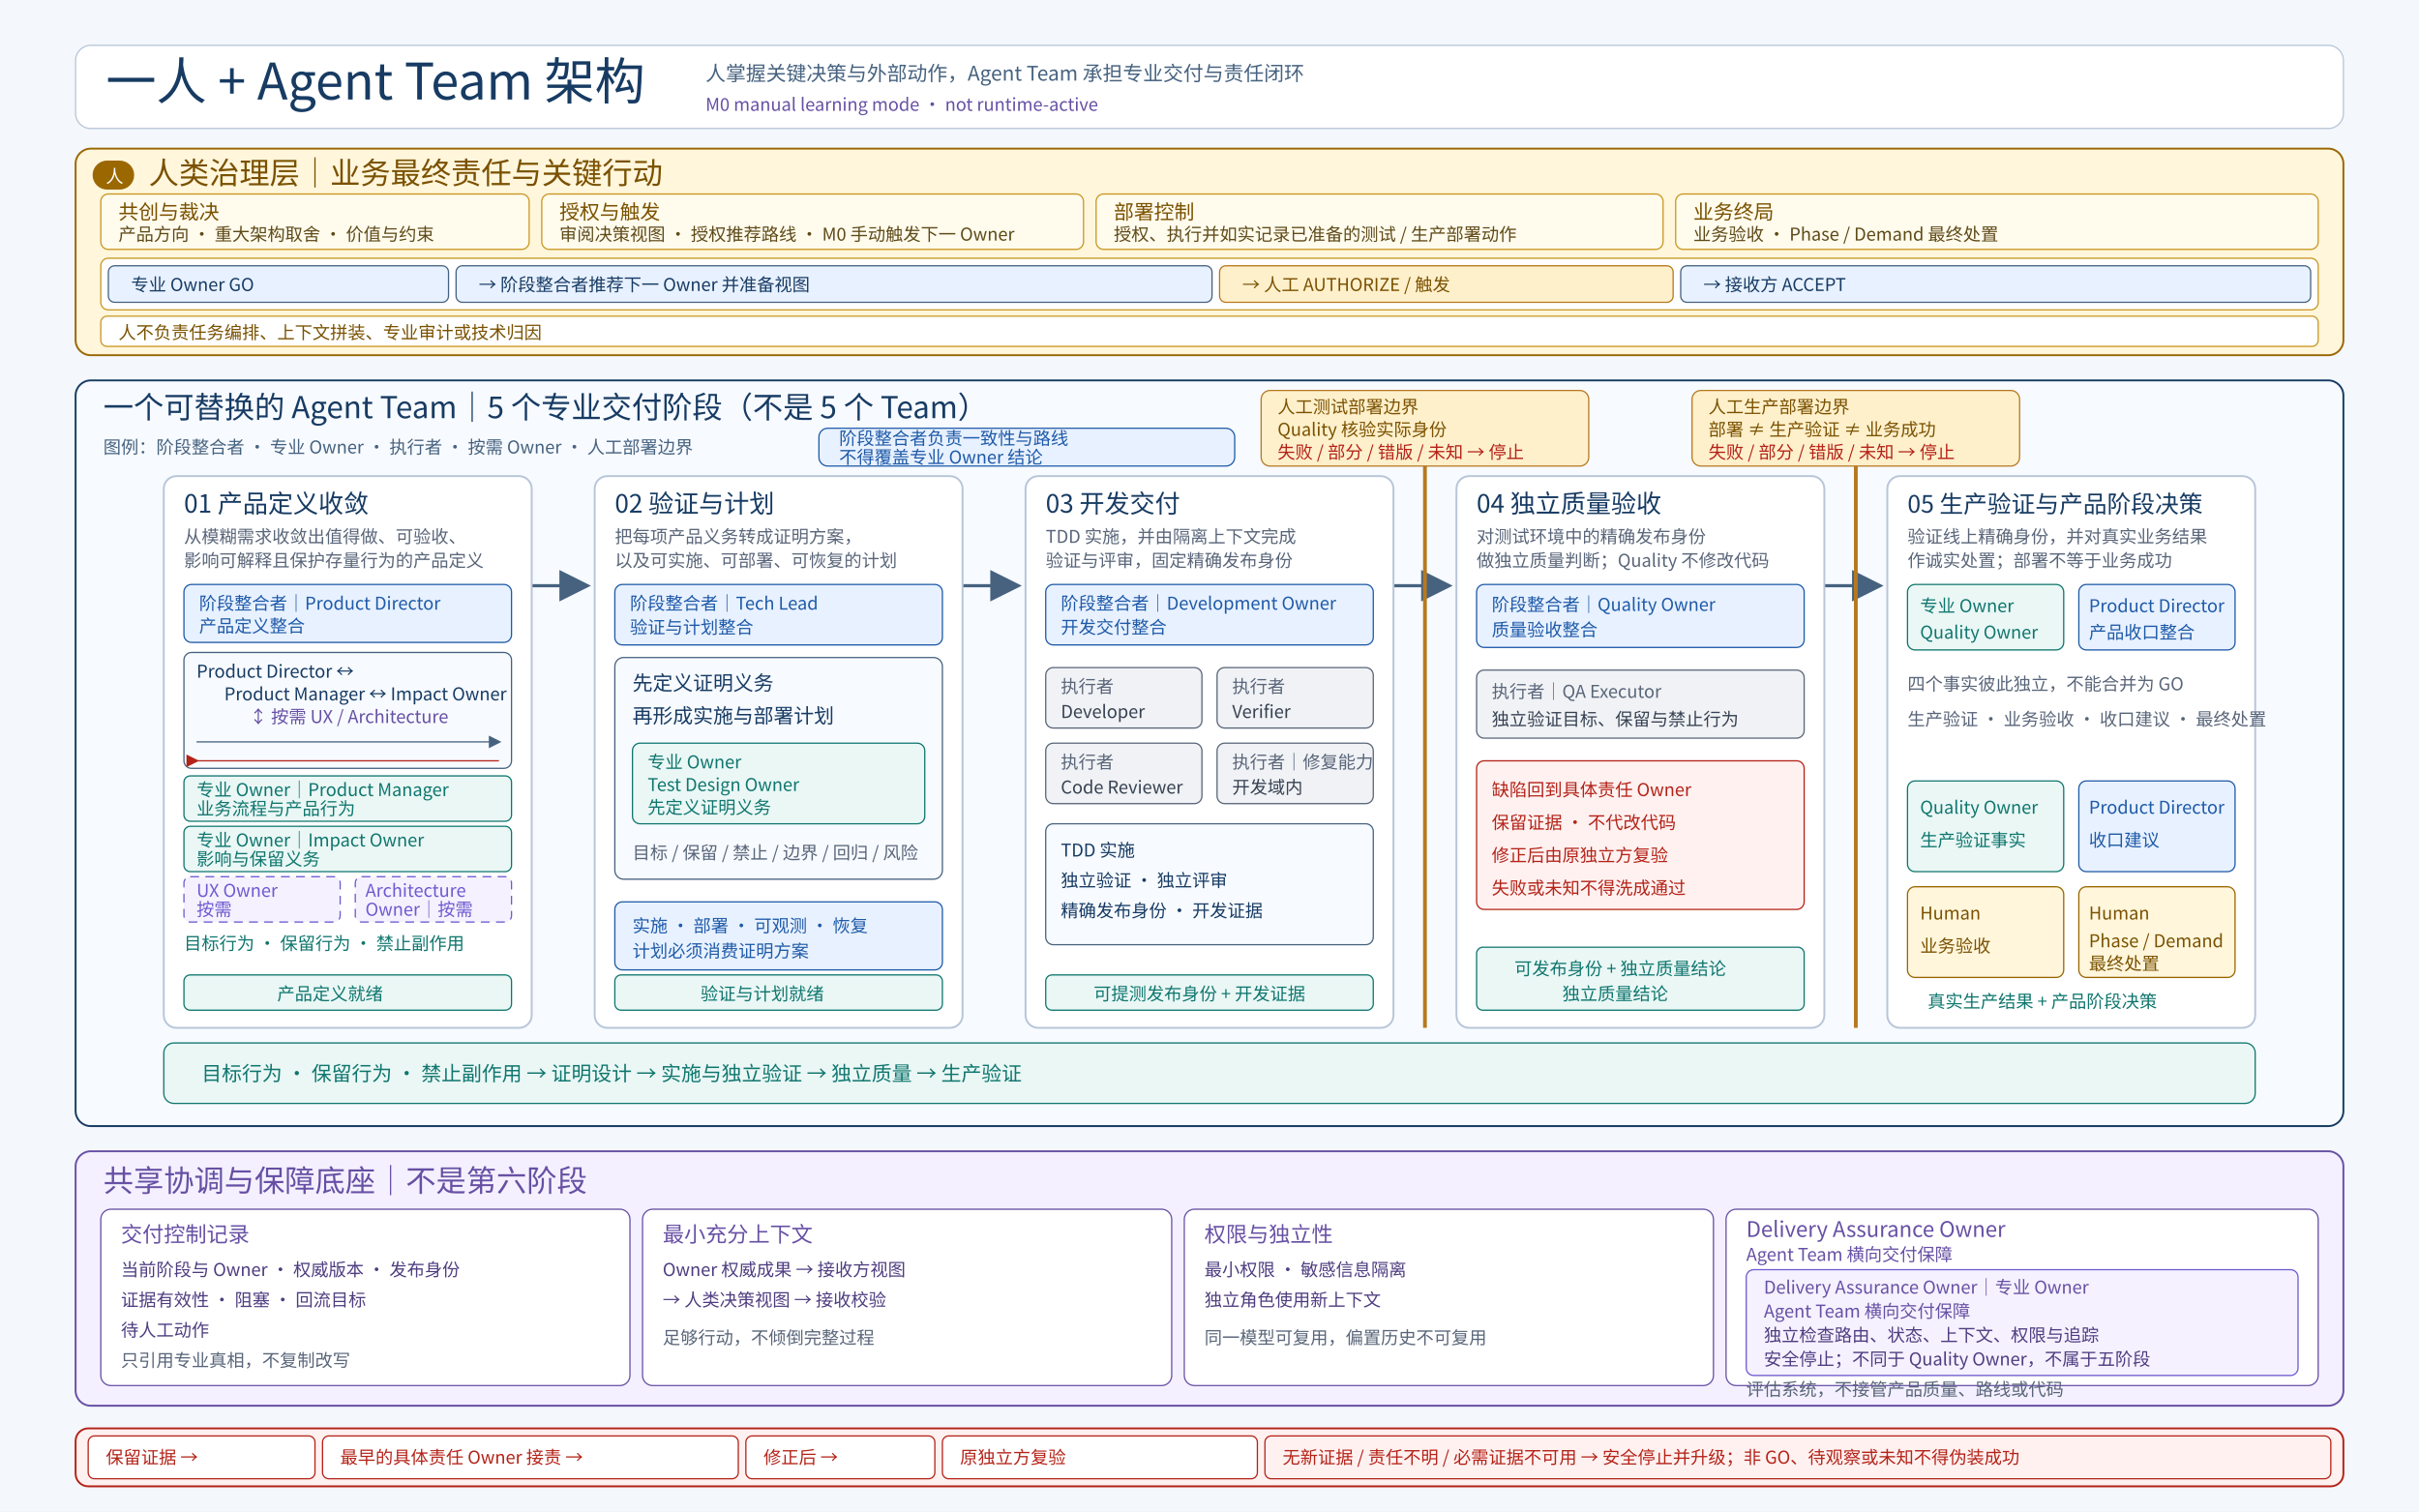
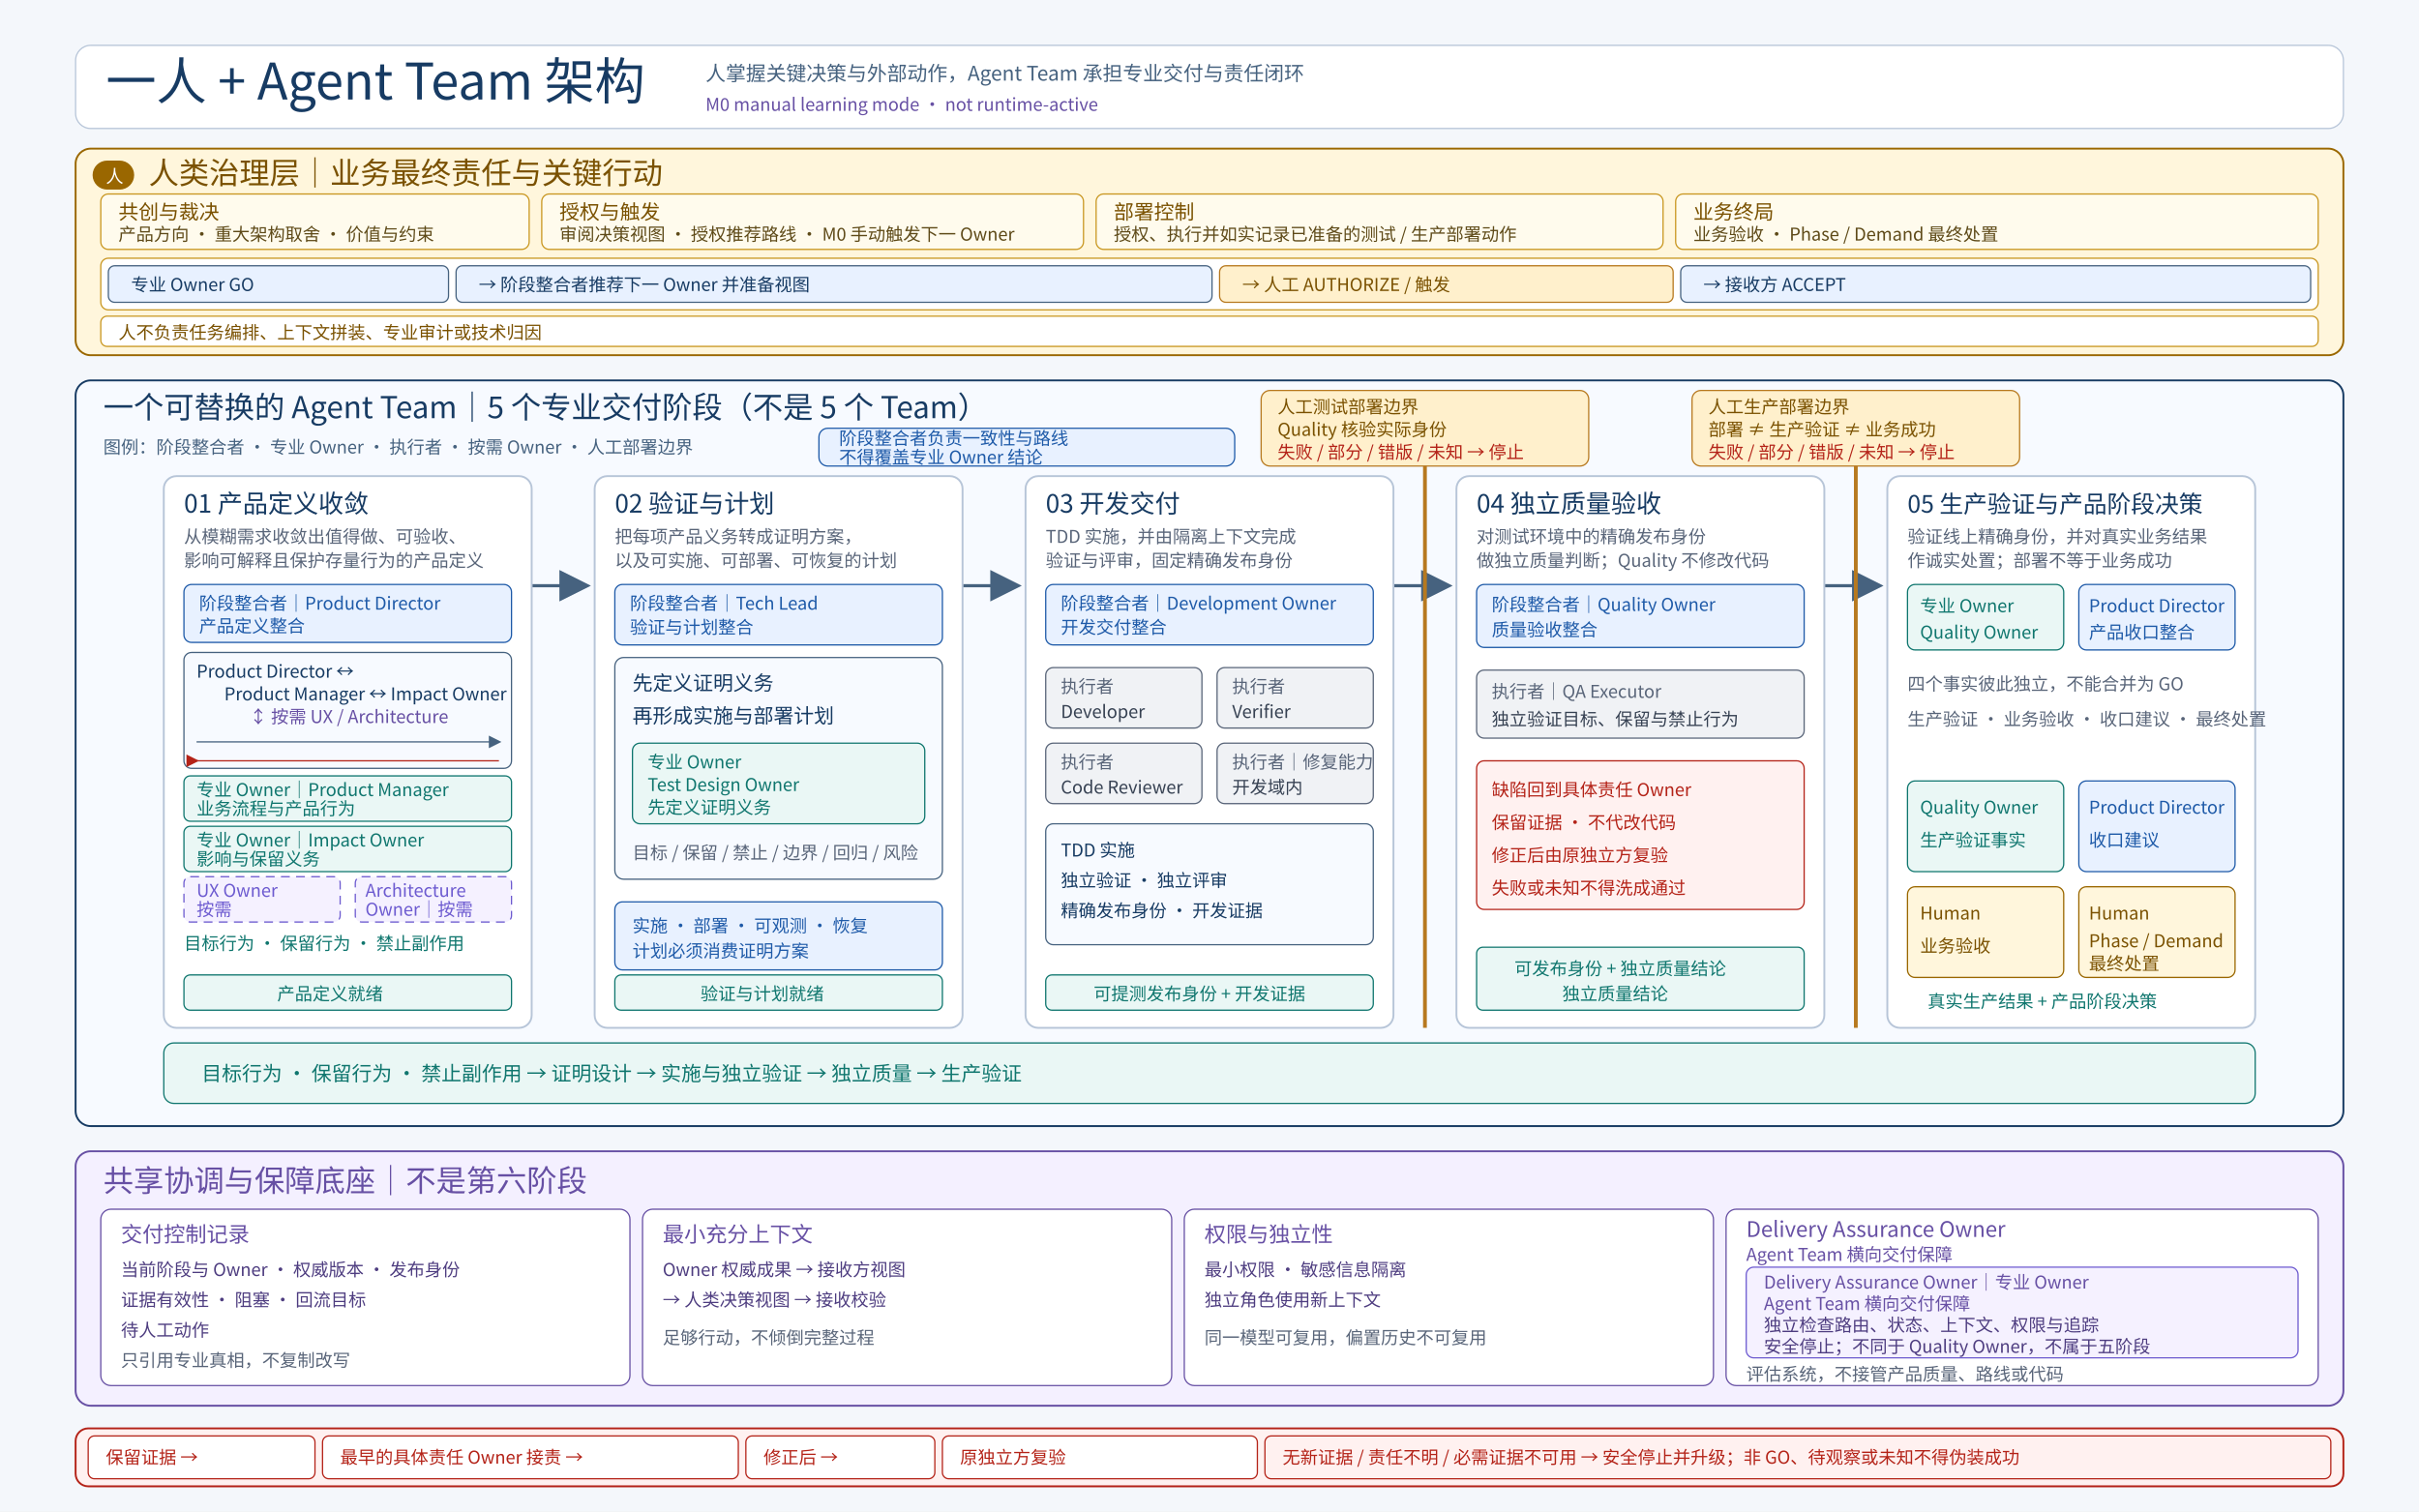
- <svg xmlns="http://www.w3.org/2000/svg" width="1920" height="1200" viewBox="0 0 1920 1200" role="img" aria-labelledby="map-title map-description" data-architecture="one-human-agent-team" data-baseline="L0-R3" data-status="m0-manual-not-runtime-active" data-png-sha256="a6be7dd8e32b7884f2012999a4fd0154a11a04615b391f605e92daaaa05c34e6">
+ <svg xmlns="http://www.w3.org/2000/svg" width="1920" height="1200" viewBox="0 0 1920 1200" role="img" aria-labelledby="map-title map-description" data-architecture="one-human-agent-team" data-baseline="L0-R3" data-status="m0-manual-not-runtime-active" data-png-sha256="9fd635f9353493c12a5c3813118802d96d6afad5b660f8bb4edcbe25d9d2d364">
  <defs>
    <marker id="arrow-forward" markerWidth="10" markerHeight="10" refX="8" refY="5" orient="auto">
      <path d="M0,0 L10,5 L0,10 Z" fill="#46627F" />
    </marker>
    <marker id="arrow-return" markerWidth="10" markerHeight="10" refX="2" refY="5" orient="auto">
      <path d="M10,0 L0,5 L10,10 Z" fill="#B42318" />
    </marker>
    <style>
      text { font-family: "Hiragino Sans GB", "PingFang SC", "Noto Sans CJK SC", "Microsoft YaHei", sans-serif; }
      .layer { stroke-width: 1.5; }
      .stage { fill: #FFFFFF; stroke: #B7C5D8; stroke-width: 1.5; }
      .forward { fill: none; stroke: #46627F; stroke-width: 2.5; marker-end: url(#arrow-forward); }
      .return { fill: none; stroke: #B42318; stroke-width: 2.5; marker-end: url(#arrow-return); }
      .conditional { stroke-dasharray: 7 5; }
    </style>
  </defs>
  <rect width="1920" height="1200" fill="#F4F7FB" />
  <g data-concept="map-header">
    <rect x="60" y="36" width="1800" height="66" rx="12" fill="#FFFFFF" stroke="#B7C5D8" />
    <text x="84" y="79" font-size="40" fill="#173B63">一人 + Agent Team 架构</text>
    <text x="560" y="64" font-size="16" fill="#46627F">人掌握关键决策与外部动作，Agent Team 承担专业交付与责任闭环</text>
    <text x="560" y="88" font-size="14" fill="#6750A4">M0 manual learning mode · not runtime-active</text>
  </g>
  <g data-concept="human-governance" data-kind="governance-layer">
    <rect data-visual="human-governance-layer" class="layer" x="60" y="118" width="1800" height="164" rx="12" fill="#FFF6DC" stroke="#9A6700" />
    <rect x="74" y="128" width="32" height="22" rx="11" fill="#9A6700" stroke="#9A6700" />
    <text x="84" y="145" font-size="14" fill="#FFFFFF">人</text>
    <text x="118" y="146" font-size="24" fill="#7A5100">人类治理层｜业务最终责任与关键行动</text>
    <g data-concept="human-co-creation">
      <rect x="80" y="154" width="340" height="44" rx="6" fill="#FFFBED" stroke="#C99721" />
      <text x="94" y="174" font-size="16" fill="#7A5100">共创与裁决</text>
      <text x="94" y="191" font-size="14" fill="#5E4A18">产品方向 · 重大架构取舍 · 价值与约束</text>
    </g>
    <g data-concept="human-route-authorization">
      <rect x="430" y="154" width="430" height="44" rx="6" fill="#FFFBED" stroke="#C99721" />
      <text x="444" y="174" font-size="16" fill="#7A5100">授权与触发</text>
      <text x="444" y="191" font-size="14" fill="#5E4A18">审阅决策视图 · 授权推荐路线 · M0 手动触发下一 Owner</text>
    </g>
    <g data-concept="human-deployment-control">
      <rect x="870" y="154" width="450" height="44" rx="6" fill="#FFFBED" stroke="#C99721" />
      <text x="884" y="174" font-size="16" fill="#7A5100">部署控制</text>
      <text x="884" y="191" font-size="14" fill="#5E4A18">授权、执行并如实记录已准备的测试 / 生产部署动作</text>
    </g>
    <g data-concept="human-business-disposition">
      <rect x="1330" y="154" width="510" height="44" rx="6" fill="#FFFBED" stroke="#C99721" />
      <text x="1344" y="174" font-size="16" fill="#7A5100">业务终局</text>
      <text x="1344" y="191" font-size="14" fill="#5E4A18">业务验收 · Phase / Demand 最终处置</text>
    </g>
    <g data-concept="forward-control-law">
      <rect x="80" y="205" width="1760" height="41" rx="6" fill="#FFFFFF" stroke="#C99721" />
      <g data-concept="forward-producer-go" data-order="1">
        <rect data-visual="forward-fact" x="86" y="211" width="270" height="29" rx="5" fill="#E8F1FF" stroke="#46627F" />
        <text x="104" y="231" font-size="14" fill="#173B63">专业 Owner GO</text>
      </g>
      <g data-concept="forward-integrator-route" data-order="2">
        <rect data-visual="forward-fact" x="362" y="211" width="600" height="29" rx="5" fill="#E8F1FF" stroke="#46627F" />
        <text x="380" y="231" font-size="14" fill="#173B63">→ 阶段整合者推荐下一 Owner 并准备视图</text>
      </g>
      <g data-concept="forward-human-authorize" data-order="3">
        <rect data-visual="forward-fact" x="968" y="211" width="360" height="29" rx="5" fill="#FFF0CC" stroke="#B7791F" />
        <text x="986" y="231" font-size="14" fill="#7A5100">→ 人工 AUTHORIZE / 触发</text>
      </g>
      <g data-concept="forward-recipient-accept" data-order="4">
        <rect data-visual="forward-fact" x="1334" y="211" width="500" height="29" rx="5" fill="#E8F1FF" stroke="#46627F" />
        <text x="1352" y="231" font-size="14" fill="#173B63">→ 接收方 ACCEPT</text>
      </g>
    </g>
    <g data-concept="human-non-responsibilities">
      <rect x="80" y="251" width="1760" height="24" rx="5" fill="#FFFFFF" stroke="#C99721" />
      <text x="94" y="269" font-size="14" fill="#7A5100">人不负责任务编排、上下文拼装、专业审计或技术归因</text>
    </g>
  </g>
  <g data-concept="agent-team" data-kind="agent-team">
    <rect data-visual="agent-team-container" class="layer" x="60" y="302" width="1800" height="592" rx="12" fill="#F7FAFF" stroke="#173B63" />
    <text x="82" y="332" font-size="24" fill="#173B63">一个可替换的 Agent Team｜5 个专业交付阶段（不是 5 个 Team）</text>
    <text x="82" y="360" font-size="14" fill="#46627F">图例：阶段整合者 · 专业 Owner · 执行者 · 按需 Owner · 人工部署边界</text>
    <g data-concept="specialist-accountability-rule">
      <rect x="650" y="340" width="330" height="30" rx="7" fill="#E8F1FF" stroke="#1E5AA8" />
      <text x="666" y="353" font-size="14" fill="#1E5AA8">阶段整合者负责一致性与路线</text>
      <text x="666" y="368" font-size="14" fill="#1E5AA8">不得覆盖专业 Owner 结论</text>
    </g>
    <line class="forward" x1="422" y1="465" x2="464" y2="465" fill="none" stroke="#46627F" />
    <line class="forward" x1="764" y1="465" x2="806" y2="465" fill="none" stroke="#46627F" />
    <line class="forward" x1="1106" y1="465" x2="1148" y2="465" fill="none" stroke="#46627F" />
    <line class="forward" x1="1448" y1="465" x2="1490" y2="465" fill="none" stroke="#46627F" />
    <g data-concept="stage-product-definition" data-kind="delivery-stage" data-order="1" data-integrator="product-director">
      <rect data-visual="stage-card" class="stage" x="130" y="378" width="292" height="438" rx="10" fill="#FFFFFF" stroke="#B7C5D8" />
      <text x="146" y="407" font-size="20" fill="#173B63">01 产品定义收敛</text>
      <text x="146" y="431" font-size="14" fill="#596579">从模糊需求收敛出值得做、可验收、</text>
      <text x="146" y="450" font-size="14" fill="#596579">影响可解释且保护存量行为的产品定义</text>
      <g data-role-id="product-director" data-role-type="professional-owner">
        <rect x="146" y="464" width="260" height="46" rx="6" fill="#E8F1FF" stroke="#1E5AA8" />
        <text x="158" y="484" font-size="14" fill="#1E5AA8">阶段整合者｜Product Director</text>
        <text x="158" y="502" font-size="14" fill="#1E5AA8">产品定义整合</text>
      </g>
      <g data-concept="product-definition-convergence" data-flow="iterative">
        <rect x="146" y="518" width="260" height="92" rx="6" fill="#F7FAFF" stroke="#46627F" />
        <text x="156" y="538" font-size="14" fill="#173B63">Product Director ↔</text>
        <text x="178" y="556" font-size="14" fill="#173B63">Product Manager ↔ Impact Owner</text>
        <text x="198" y="574" font-size="14" fill="#6750A4">↕ 按需 UX / Architecture</text>
        <path data-relation="reopen-forward" d="M156 589 L396 589" fill="none" stroke="#46627F" marker-end="url(#arrow-forward)" />
        <path data-relation="reopen-return" d="M396 604 L156 604" fill="none" stroke="#B42318" marker-end="url(#arrow-return)" />
      </g>
      <g data-role-id="product-manager" data-role-type="professional-owner">
        <rect x="146" y="616" width="260" height="36" rx="5" fill="#EAF7F5" stroke="#0F766E" />
        <text x="156" y="632" font-size="14" fill="#0F766E">专业 Owner｜Product Manager</text>
        <text x="156" y="647" font-size="14" fill="#0F766E">业务流程与产品行为</text>
      </g>
      <g data-role-id="impact-owner" data-role-type="professional-owner">
        <rect x="146" y="656" width="260" height="36" rx="5" fill="#EAF7F5" stroke="#0F766E" />
        <text x="156" y="672" font-size="14" fill="#0F766E">专业 Owner｜Impact Owner</text>
        <text x="156" y="687" font-size="14" fill="#0F766E">影响与保留义务</text>
      </g>
      <g data-role-id="ux-owner" data-role-type="professional-owner" data-activation="conditional">
        <rect class="conditional" x="146" y="696" width="124" height="36" rx="5" fill="#F5F1FF" stroke="#6D5BD0" />
        <text x="156" y="712" font-size="14" fill="#6D5BD0">UX Owner</text>
        <text x="156" y="727" font-size="14" fill="#6D5BD0">按需</text>
      </g>
      <g data-role-id="architecture-owner" data-role-type="professional-owner" data-activation="conditional">
        <rect class="conditional" x="282" y="696" width="124" height="36" rx="5" fill="#F5F1FF" stroke="#6D5BD0" />
        <text x="290" y="712" font-size="14" fill="#6D5BD0">Architecture</text>
        <text x="290" y="727" font-size="14" fill="#6D5BD0">Owner｜按需</text>
      </g>
      <text x="146" y="754" font-size="14" fill="#0F766E">目标行为 · 保留行为 · 禁止副作用</text>
      <rect x="146" y="774" width="260" height="28" rx="5" fill="#EAF7F5" stroke="#0F766E" />
      <text x="220" y="794" font-size="14" fill="#0F766E">产品定义就绪</text>
    </g>
    <g data-concept="stage-verification-planning" data-kind="delivery-stage" data-order="2" data-integrator="tech-lead">
      <rect data-visual="stage-card" class="stage" x="472" y="378" width="292" height="438" rx="10" fill="#FFFFFF" stroke="#B7C5D8" />
      <text x="488" y="407" font-size="20" fill="#173B63">02 验证与计划</text>
      <text x="488" y="431" font-size="14" fill="#596579">把每项产品义务转成证明方案，</text>
      <text x="488" y="450" font-size="14" fill="#596579">以及可实施、可部署、可恢复的计划</text>
      <g data-role-id="tech-lead" data-role-type="professional-owner">
        <rect x="488" y="464" width="260" height="48" rx="6" fill="#E8F1FF" stroke="#1E5AA8" />
        <text x="500" y="484" font-size="14" fill="#1E5AA8">阶段整合者｜Tech Lead</text>
        <text x="500" y="503" font-size="14" fill="#1E5AA8">验证与计划整合</text>
      </g>
      <g data-concept="proof-before-implementation-plan">
        <rect x="488" y="522" width="260" height="176" rx="7" fill="#F7FAFF" stroke="#46627F" />
        <text x="502" y="548" font-size="16" fill="#173B63">先定义证明义务</text>
        <text x="502" y="574" font-size="16" fill="#173B63">再形成实施与部署计划</text>
        <g data-role-id="test-design-owner" data-role-type="professional-owner">
          <rect x="502" y="590" width="232" height="64" rx="6" fill="#EAF7F5" stroke="#0F766E" />
          <text x="514" y="610" font-size="14" fill="#0F766E">专业 Owner</text>
          <text x="514" y="628" font-size="14" fill="#0F766E">Test Design Owner</text>
          <text x="514" y="646" font-size="14" fill="#0F766E">先定义证明义务</text>
        </g>
        <text x="502" y="682" font-size="14" fill="#596579">目标 / 保留 / 禁止 / 边界 / 回归 / 风险</text>
      </g>
      <rect x="488" y="716" width="260" height="54" rx="6" fill="#E8F1FF" stroke="#1E5AA8" />
      <text x="502" y="740" font-size="14" fill="#1E5AA8">实施 · 部署 · 可观测 · 恢复</text>
      <text x="502" y="760" font-size="14" fill="#1E5AA8">计划必须消费证明方案</text>
      <rect x="488" y="774" width="260" height="28" rx="5" fill="#EAF7F5" stroke="#0F766E" />
      <text x="556" y="794" font-size="14" fill="#0F766E">验证与计划就绪</text>
    </g>
    <g data-concept="stage-development-delivery" data-kind="delivery-stage" data-order="3" data-integrator="development-owner">
      <rect data-visual="stage-card" class="stage" x="814" y="378" width="292" height="438" rx="10" fill="#FFFFFF" stroke="#B7C5D8" />
      <text x="830" y="407" font-size="20" fill="#173B63">03 开发交付</text>
      <text x="830" y="431" font-size="14" fill="#596579">TDD 实施，并由隔离上下文完成</text>
      <text x="830" y="450" font-size="14" fill="#596579">验证与评审，固定精确发布身份</text>
      <g data-role-id="development-owner" data-role-type="professional-owner">
        <rect x="830" y="464" width="260" height="48" rx="6" fill="#E8F1FF" stroke="#1E5AA8" />
        <text x="842" y="484" font-size="14" fill="#1E5AA8">阶段整合者｜Development Owner</text>
        <text x="842" y="503" font-size="14" fill="#1E5AA8">开发交付整合</text>
      </g>
      <g data-role-id="developer" data-role-type="executor">
        <rect x="830" y="530" width="124" height="48" rx="6" fill="#F0F2F5" stroke="#596579" />
        <text x="842" y="550" font-size="14" fill="#596579">执行者</text>
        <text x="842" y="570" font-size="14" fill="#364152">Developer</text>
      </g>
      <g data-role-id="verifier" data-role-type="executor">
        <rect x="966" y="530" width="124" height="48" rx="6" fill="#F0F2F5" stroke="#596579" />
        <text x="978" y="550" font-size="14" fill="#596579">执行者</text>
        <text x="978" y="570" font-size="14" fill="#364152">Verifier</text>
      </g>
      <g data-role-id="code-reviewer" data-role-type="executor">
        <rect x="830" y="590" width="124" height="48" rx="6" fill="#F0F2F5" stroke="#596579" />
        <text x="842" y="610" font-size="14" fill="#596579">执行者</text>
        <text x="842" y="630" font-size="14" fill="#364152">Code Reviewer</text>
      </g>
      <g data-role-id="repair-capability" data-role-type="executor">
        <rect x="966" y="590" width="124" height="48" rx="6" fill="#F0F2F5" stroke="#596579" />
        <text x="978" y="610" font-size="14" fill="#596579">执行者｜修复能力</text>
        <text x="978" y="630" font-size="14" fill="#364152">开发域内</text>
      </g>
      <rect x="830" y="654" width="260" height="96" rx="6" fill="#F7FAFF" stroke="#46627F" />
      <text x="842" y="680" font-size="14" fill="#173B63">TDD 实施</text>
      <text x="842" y="704" font-size="14" fill="#173B63">独立验证 · 独立评审</text>
      <text x="842" y="728" font-size="14" fill="#173B63">精确发布身份 · 开发证据</text>
      <rect x="830" y="774" width="260" height="28" rx="5" fill="#EAF7F5" stroke="#0F766E" />
      <text x="868" y="794" font-size="14" fill="#0F766E">可提测发布身份 + 开发证据</text>
    </g>
    <g data-concept="stage-independent-quality" data-kind="delivery-stage" data-order="4" data-integrator="quality-owner">
      <rect data-visual="stage-card" class="stage" x="1156" y="378" width="292" height="438" rx="10" fill="#FFFFFF" stroke="#B7C5D8" />
      <text x="1172" y="407" font-size="20" fill="#173B63">04 独立质量验收</text>
      <text x="1172" y="431" font-size="14" fill="#596579">对测试环境中的精确发布身份</text>
      <text x="1172" y="450" font-size="14" fill="#596579">做独立质量判断；Quality 不修改代码</text>
      <g data-role-id="quality-owner" data-role-type="professional-owner">
        <rect x="1172" y="464" width="260" height="50" rx="6" fill="#E8F1FF" stroke="#1E5AA8" />
        <text x="1184" y="485" font-size="14" fill="#1E5AA8">阶段整合者｜Quality Owner</text>
        <text x="1184" y="505" font-size="14" fill="#1E5AA8">质量验收整合</text>
      </g>
      <g data-role-id="qa-executor" data-role-type="executor">
        <rect x="1172" y="532" width="260" height="54" rx="6" fill="#F0F2F5" stroke="#596579" />
        <text x="1184" y="554" font-size="14" fill="#596579">执行者｜QA Executor</text>
        <text x="1184" y="576" font-size="14" fill="#364152">独立验证目标、保留与禁止行为</text>
      </g>
      <rect x="1172" y="604" width="260" height="118" rx="6" fill="#FFF1F0" stroke="#B42318" />
      <text x="1184" y="632" font-size="14" fill="#B42318">缺陷回到具体责任 Owner</text>
      <text x="1184" y="658" font-size="14" fill="#B42318">保留证据 · 不代改代码</text>
      <text x="1184" y="684" font-size="14" fill="#B42318">修正后由原独立方复验</text>
      <text x="1184" y="710" font-size="14" fill="#B42318">失败或未知不得洗成通过</text>
      <rect x="1172" y="752" width="260" height="50" rx="5" fill="#EAF7F5" stroke="#0F766E" />
      <text x="1202" y="774" font-size="14" fill="#0F766E">可发布身份 + 独立质量结论</text>
      <text x="1240" y="794" font-size="14" fill="#0F766E">独立质量结论</text>
    </g>
    <g data-concept="stage-production-closeout" data-kind="delivery-stage" data-order="5" data-integrator="product-director">
      <rect data-visual="stage-card" class="stage" x="1498" y="378" width="292" height="438" rx="10" fill="#FFFFFF" stroke="#B7C5D8" />
      <text x="1514" y="407" font-size="19" fill="#173B63">05 生产验证与产品阶段决策</text>
      <text x="1514" y="431" font-size="14" fill="#596579">验证线上精确身份，并对真实业务结果</text>
      <text x="1514" y="450" font-size="14" fill="#596579">作诚实处置；部署不等于业务成功</text>
      <g data-role-id="quality-owner" data-role-type="professional-owner">
        <rect x="1514" y="464" width="124" height="52" rx="6" fill="#EAF7F5" stroke="#0F766E" />
        <text x="1524" y="486" font-size="14" fill="#0F766E">专业 Owner</text>
        <text x="1524" y="507" font-size="14" fill="#0F766E">Quality Owner</text>
        <g data-concept="production-verification" data-owner="quality-owner">
          <rect data-visual="final-fact" x="1514" y="620" width="124" height="72" rx="6" fill="#EAF7F5" stroke="#0F766E" />
          <text x="1524" y="646" font-size="14" fill="#0F766E">Quality Owner</text>
          <text x="1524" y="672" font-size="14" fill="#0F766E">生产验证事实</text>
        </g>
      </g>
      <g data-role-id="product-director" data-role-type="professional-owner">
        <rect x="1650" y="464" width="124" height="52" rx="6" fill="#E8F1FF" stroke="#1E5AA8" />
        <text x="1658" y="486" font-size="14" fill="#1E5AA8">Product Director</text>
        <text x="1658" y="507" font-size="14" fill="#1E5AA8">产品收口整合</text>
        <g data-concept="product-director-recommendation" data-owner="product-director">
          <rect data-visual="final-fact" x="1650" y="620" width="124" height="72" rx="6" fill="#E8F1FF" stroke="#1E5AA8" />
          <text x="1658" y="646" font-size="14" fill="#1E5AA8">Product Director</text>
          <text x="1658" y="672" font-size="14" fill="#1E5AA8">收口建议</text>
        </g>
      </g>
      <text x="1514" y="548" font-size="14" fill="#596579">四个事实彼此独立，不能合并为 GO</text>
      <text x="1514" y="576" font-size="14" fill="#596579">生产验证 · 业务验收 · 收口建议 · 最终处置</text>
      <g data-concept="business-acceptance" data-owner="human">
        <rect data-visual="final-fact" x="1514" y="704" width="124" height="72" rx="6" fill="#FFF6DC" stroke="#9A6700" />
        <text x="1524" y="730" font-size="14" fill="#7A5100">Human</text>
        <text x="1524" y="756" font-size="14" fill="#7A5100">业务验收</text>
      </g>
      <g data-concept="phase-demand-disposition" data-owner="human">
        <rect data-visual="final-fact" x="1650" y="704" width="124" height="72" rx="6" fill="#FFF6DC" stroke="#9A6700" />
        <text x="1658" y="730" font-size="14" fill="#7A5100">Human</text>
        <text x="1658" y="752" font-size="14" fill="#7A5100">Phase / Demand</text>
        <text x="1658" y="770" font-size="14" fill="#7A5100">最终处置</text>
      </g>
      <text x="1530" y="800" font-size="14" fill="#0F766E">真实生产结果 + 产品阶段决策</text>
    </g>
    <g data-concept="test-deployment" data-kind="deployment-boundary" data-controlled-by="human" data-between="3-4">
      <rect data-visual="deployment-callout" x="1001" y="310" width="260" height="60" rx="7" fill="#FFF0CC" stroke="#B7791F" />
      <text x="1014" y="328" font-size="14" fill="#7A5100">人工测试部署边界</text>
      <text x="1014" y="346" font-size="14" fill="#7A5100">Quality 核验实际身份</text>
      <text x="1014" y="364" font-size="14" fill="#B42318">失败 / 部分 / 错版 / 未知 → 停止</text>
      <line data-visual="deployment-gate" x1="1131" y1="370" x2="1131" y2="816" fill="none" stroke="#B7791F" stroke-width="3" />
    </g>
    <g data-concept="production-deployment" data-kind="deployment-boundary" data-controlled-by="human" data-between="4-5">
      <rect data-visual="deployment-callout" x="1343" y="310" width="260" height="60" rx="7" fill="#FFF0CC" stroke="#B7791F" />
      <text x="1356" y="328" font-size="14" fill="#7A5100">人工生产部署边界</text>
      <text x="1356" y="346" font-size="14" fill="#7A5100">部署 ≠ 生产验证 ≠ 业务成功</text>
      <text x="1356" y="364" font-size="14" fill="#B42318">失败 / 部分 / 错版 / 未知 → 停止</text>
      <line data-visual="deployment-gate" x1="1473" y1="370" x2="1473" y2="816" fill="none" stroke="#B7791F" stroke-width="3" />
    </g>
    <g data-concept="behavior-obligation-trace">
      <rect x="130" y="828" width="1660" height="48" rx="8" fill="#EAF7F5" stroke="#0F766E" />
      <text x="160" y="858" font-size="16" fill="#0F766E">目标行为 · 保留行为 · 禁止副作用 → 证明设计 → 实施与独立验证 → 独立质量 → 生产验证</text>
    </g>
  </g>
  <g data-concept="shared-foundation" data-kind="cross-cutting-foundation">
    <rect data-visual="shared-foundation-layer" class="layer" x="60" y="914" width="1800" height="202" rx="12" fill="#F4F0FF" stroke="#6750A4" />
    <text x="82" y="946" font-size="24" fill="#6750A4">共享协调与保障底座｜不是第六阶段</text>
    <g data-concept="delivery-control-record">
      <rect x="80" y="960" width="420" height="140" rx="8" fill="#FFFFFF" stroke="#6750A4" />
      <text x="96" y="986" font-size="17" fill="#6750A4">交付控制记录</text>
      <text x="96" y="1013" font-size="14" fill="#4E3D80">当前阶段与 Owner · 权威版本 · 发布身份</text>
      <text x="96" y="1037" font-size="14" fill="#4E3D80">证据有效性 · 阻塞 · 回流目标</text>
      <text x="96" y="1061" font-size="14" fill="#4E3D80">待人工动作</text>
      <text x="96" y="1085" font-size="14" fill="#596579">只引用专业真相，不复制改写</text>
    </g>
    <g data-concept="minimum-sufficient-context">
      <rect x="510" y="960" width="420" height="140" rx="8" fill="#FFFFFF" stroke="#6750A4" />
      <text x="526" y="986" font-size="17" fill="#6750A4">最小充分上下文</text>
      <text x="526" y="1013" font-size="14" fill="#4E3D80">Owner 权威成果 → 接收方视图</text>
      <text x="526" y="1037" font-size="14" fill="#4E3D80">→ 人类决策视图 → 接收校验</text>
      <text x="526" y="1067" font-size="14" fill="#596579">足够行动，不倾倒完整过程</text>
    </g>
    <g data-concept="permission-context-isolation">
      <rect x="940" y="960" width="420" height="140" rx="8" fill="#FFFFFF" stroke="#6750A4" />
      <text x="956" y="986" font-size="17" fill="#6750A4">权限与独立性</text>
      <text x="956" y="1013" font-size="14" fill="#4E3D80">最小权限 · 敏感信息隔离</text>
      <text x="956" y="1037" font-size="14" fill="#4E3D80">独立角色使用新上下文</text>
      <text x="956" y="1067" font-size="14" fill="#596579">同一模型可复用，偏置历史不可复用</text>
    </g>
    <g data-concept="agent-workflow-evaluation">
      <rect x="1370" y="960" width="470" height="140" rx="8" fill="#FFFFFF" stroke="#6750A4" />
      <text x="1386" y="982" font-size="17" fill="#6750A4">Delivery Assurance Owner</text>
      <text x="1386" y="1001" font-size="14" fill="#6750A4">Agent Team 横向交付保障</text>
      <g data-role-id="delivery-assurance-owner" data-role-type="professional-owner" data-placement="cross-cutting" data-team-membership="agent-team">
-         <rect x="1386" y="1008" width="438" height="84" rx="6" fill="#F5F1FF" stroke="#6D5BD0" />
-         <text x="1400" y="1027" font-size="14" fill="#6750A4">Delivery Assurance Owner｜专业 Owner</text>
-         <text x="1400" y="1046" font-size="14" fill="#6750A4">Agent Team 横向交付保障</text>
-         <text x="1400" y="1065" font-size="14" fill="#4E3D80">独立检查路由、状态、上下文、权限与追踪</text>
-         <text x="1400" y="1084" font-size="14" fill="#4E3D80">安全停止；不同于 Quality Owner，不属于五阶段</text>
-       </g>
-       <text x="1386" y="1108" font-size="14" fill="#596579">评估系统，不接管产品质量、路线或代码</text>
+         <rect x="1386" y="1006" width="438" height="72" rx="6" fill="#F5F1FF" stroke="#6D5BD0" />
+         <text x="1400" y="1023" font-size="14" fill="#6750A4">Delivery Assurance Owner｜专业 Owner</text>
+         <text x="1400" y="1040" font-size="14" fill="#6750A4">Agent Team 横向交付保障</text>
+         <text x="1400" y="1057" font-size="14" fill="#4E3D80">独立检查路由、状态、上下文、权限与追踪</text>
+         <text x="1400" y="1074" font-size="14" fill="#4E3D80">安全停止；不同于 Quality Owner，不属于五阶段</text>
+       </g>
+       <text x="1386" y="1096" font-size="14" fill="#596579">评估系统，不接管产品质量、路线或代码</text>
    </g>
  </g>
  <g data-concept="accountable-return-safe-stop" data-kind="return-stop-law">
    <rect data-visual="return-stop-layer" class="layer" x="60" y="1134" width="1800" height="46" rx="10" fill="#FFF1F0" stroke="#B42318" />
    <g data-concept="return-finding-custody" data-order="1">
      <rect data-visual="return-fact" x="70" y="1140" width="180" height="34" rx="5" fill="#FFFFFF" stroke="#B42318" />
      <text x="84" y="1162" font-size="14" fill="#B42318">保留证据 →</text>
    </g>
    <g data-concept="return-earliest-owner" data-order="2">
      <rect data-visual="return-fact" x="256" y="1140" width="330" height="34" rx="5" fill="#FFFFFF" stroke="#B42318" />
      <text x="270" y="1162" font-size="14" fill="#B42318">最早的具体责任 Owner 接责 →</text>
    </g>
    <g data-concept="return-corrective-accept" data-order="3">
      <rect data-visual="return-fact" x="592" y="1140" width="150" height="34" rx="5" fill="#FFFFFF" stroke="#B42318" />
      <text x="606" y="1162" font-size="14" fill="#B42318">修正后 →</text>
    </g>
    <g data-concept="return-independent-reverify" data-order="4">
      <rect data-visual="return-fact" x="748" y="1140" width="250" height="34" rx="5" fill="#FFFFFF" stroke="#B42318" />
      <text x="762" y="1162" font-size="14" fill="#B42318">原独立方复验</text>
    </g>
    <g data-concept="return-safe-stop" data-order="5">
      <rect data-visual="return-fact" x="1004" y="1140" width="846" height="34" rx="5" fill="#FFF1F0" stroke="#B42318" />
      <text x="1018" y="1162" font-size="14" fill="#B42318">无新证据 / 责任不明 / 必需证据不可用 → 安全停止并升级；非 GO、待观察或未知不得伪装成功</text>
    </g>
  </g>
</svg>
